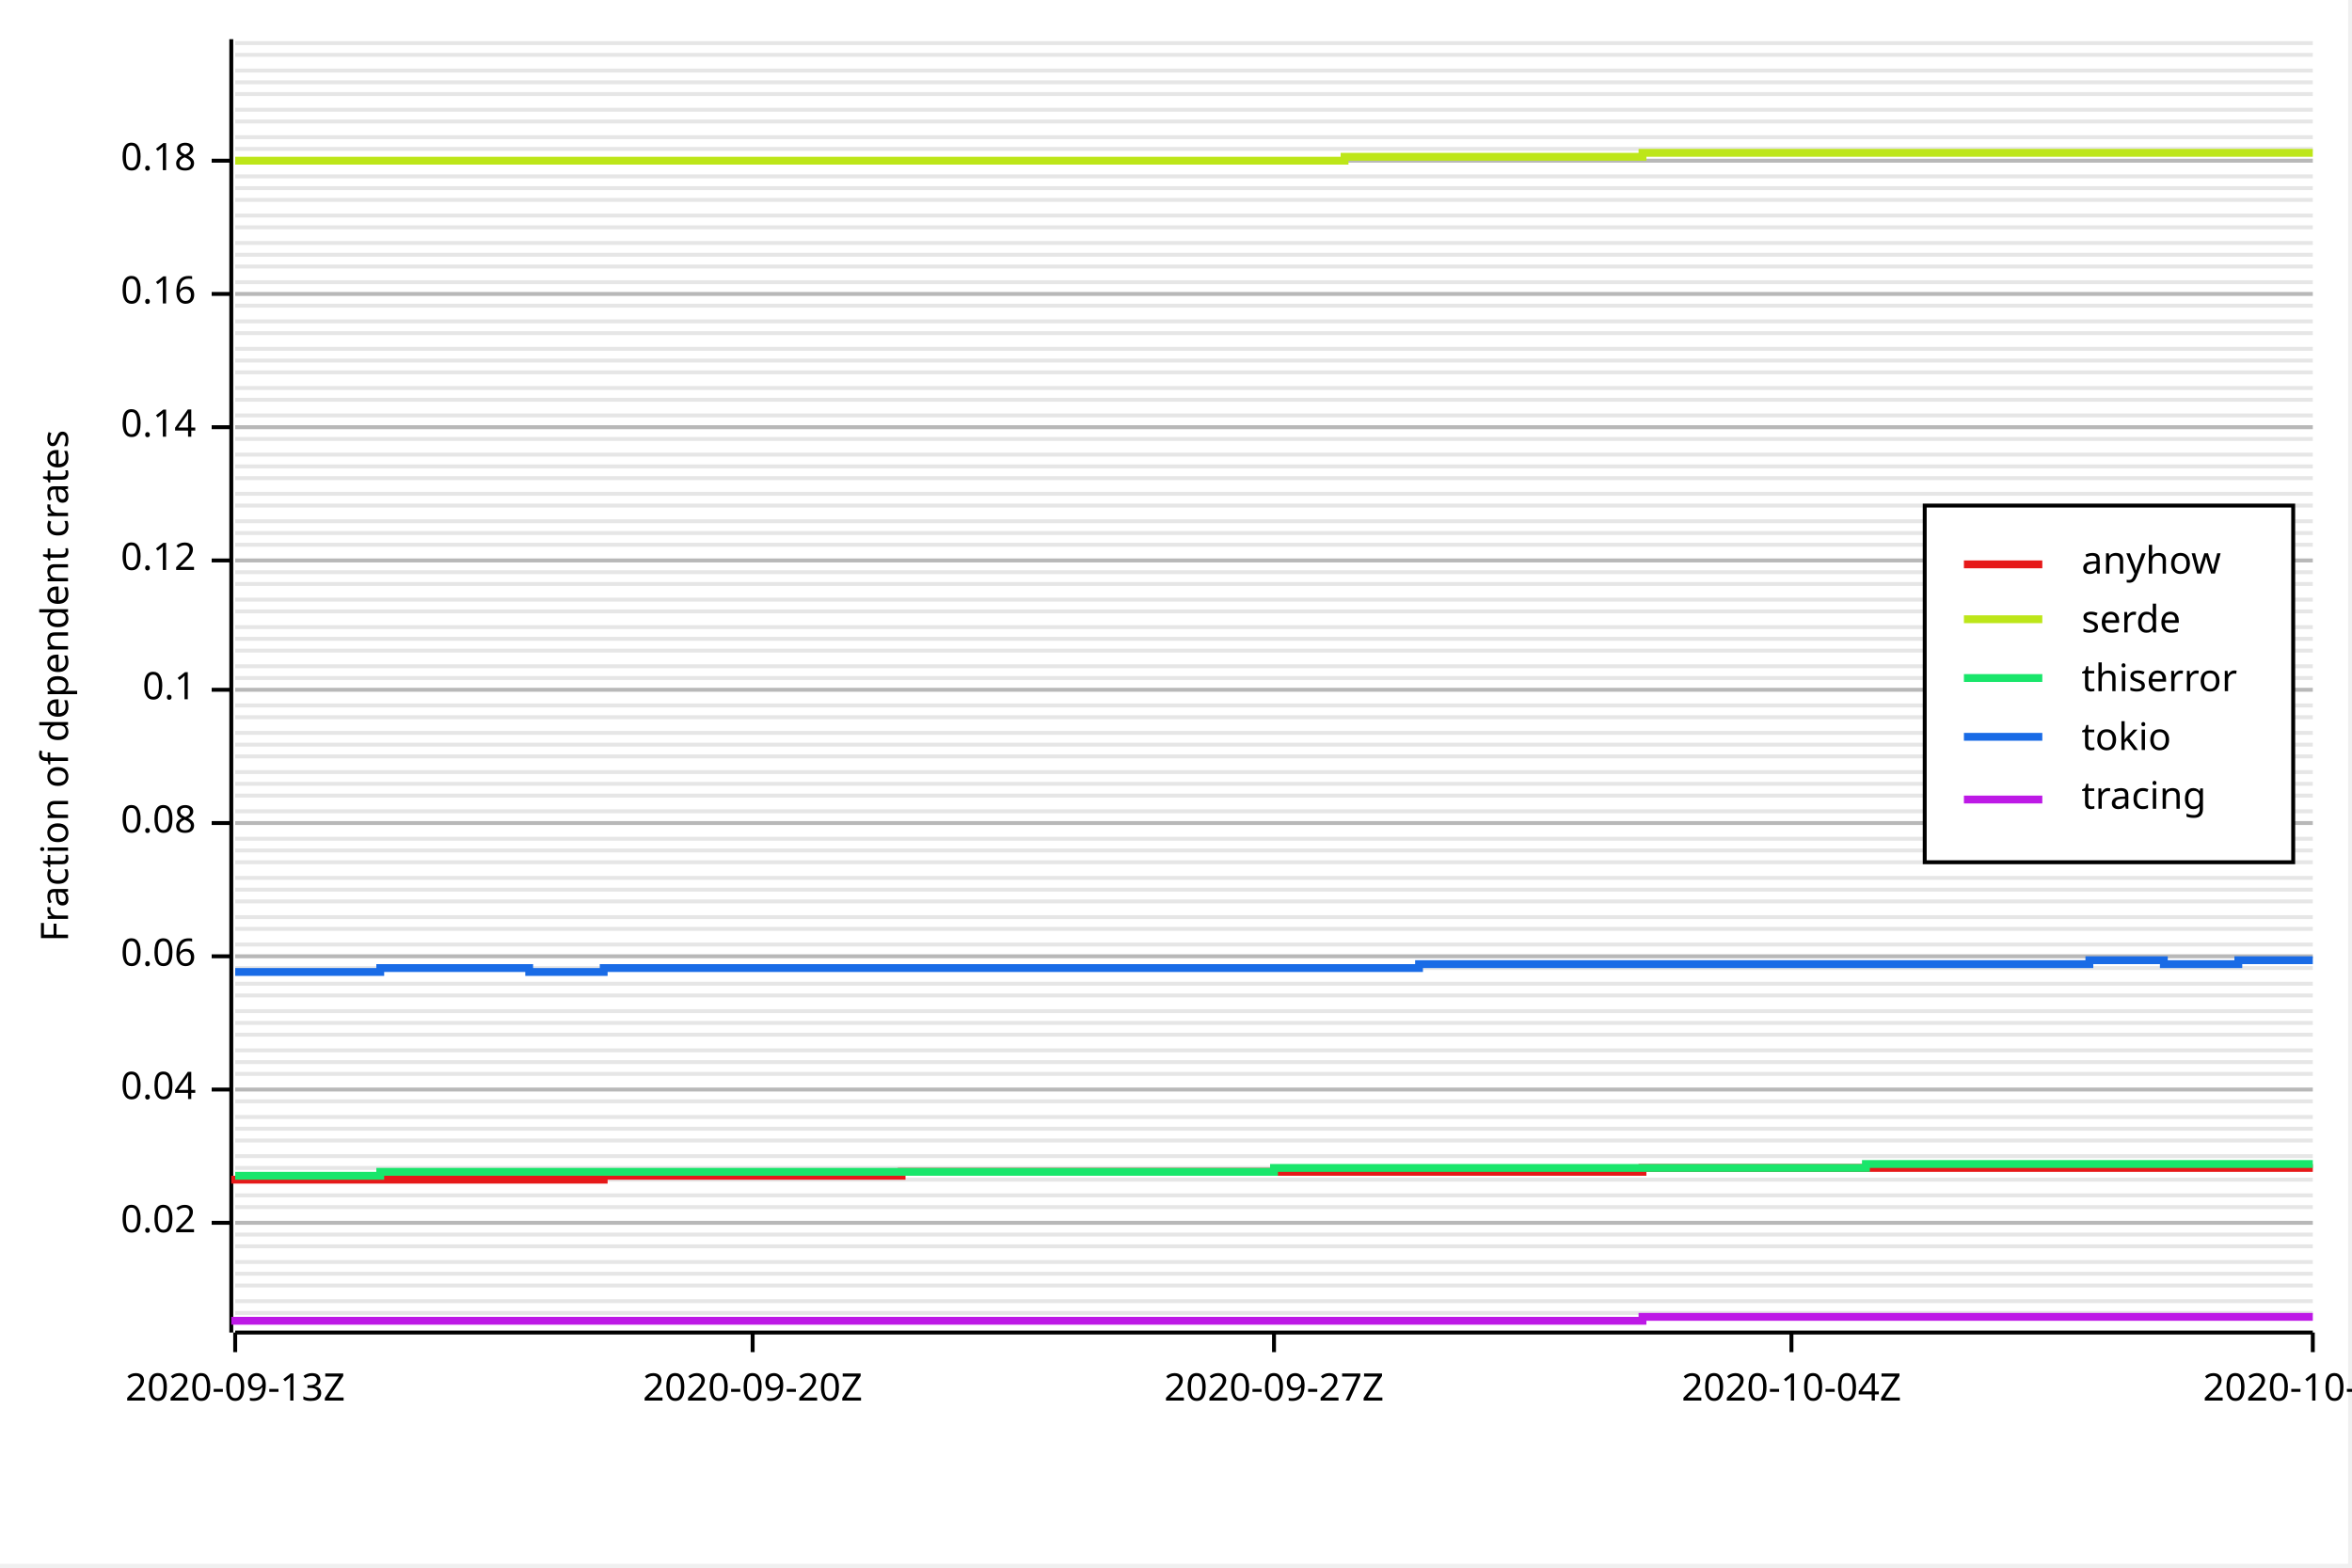
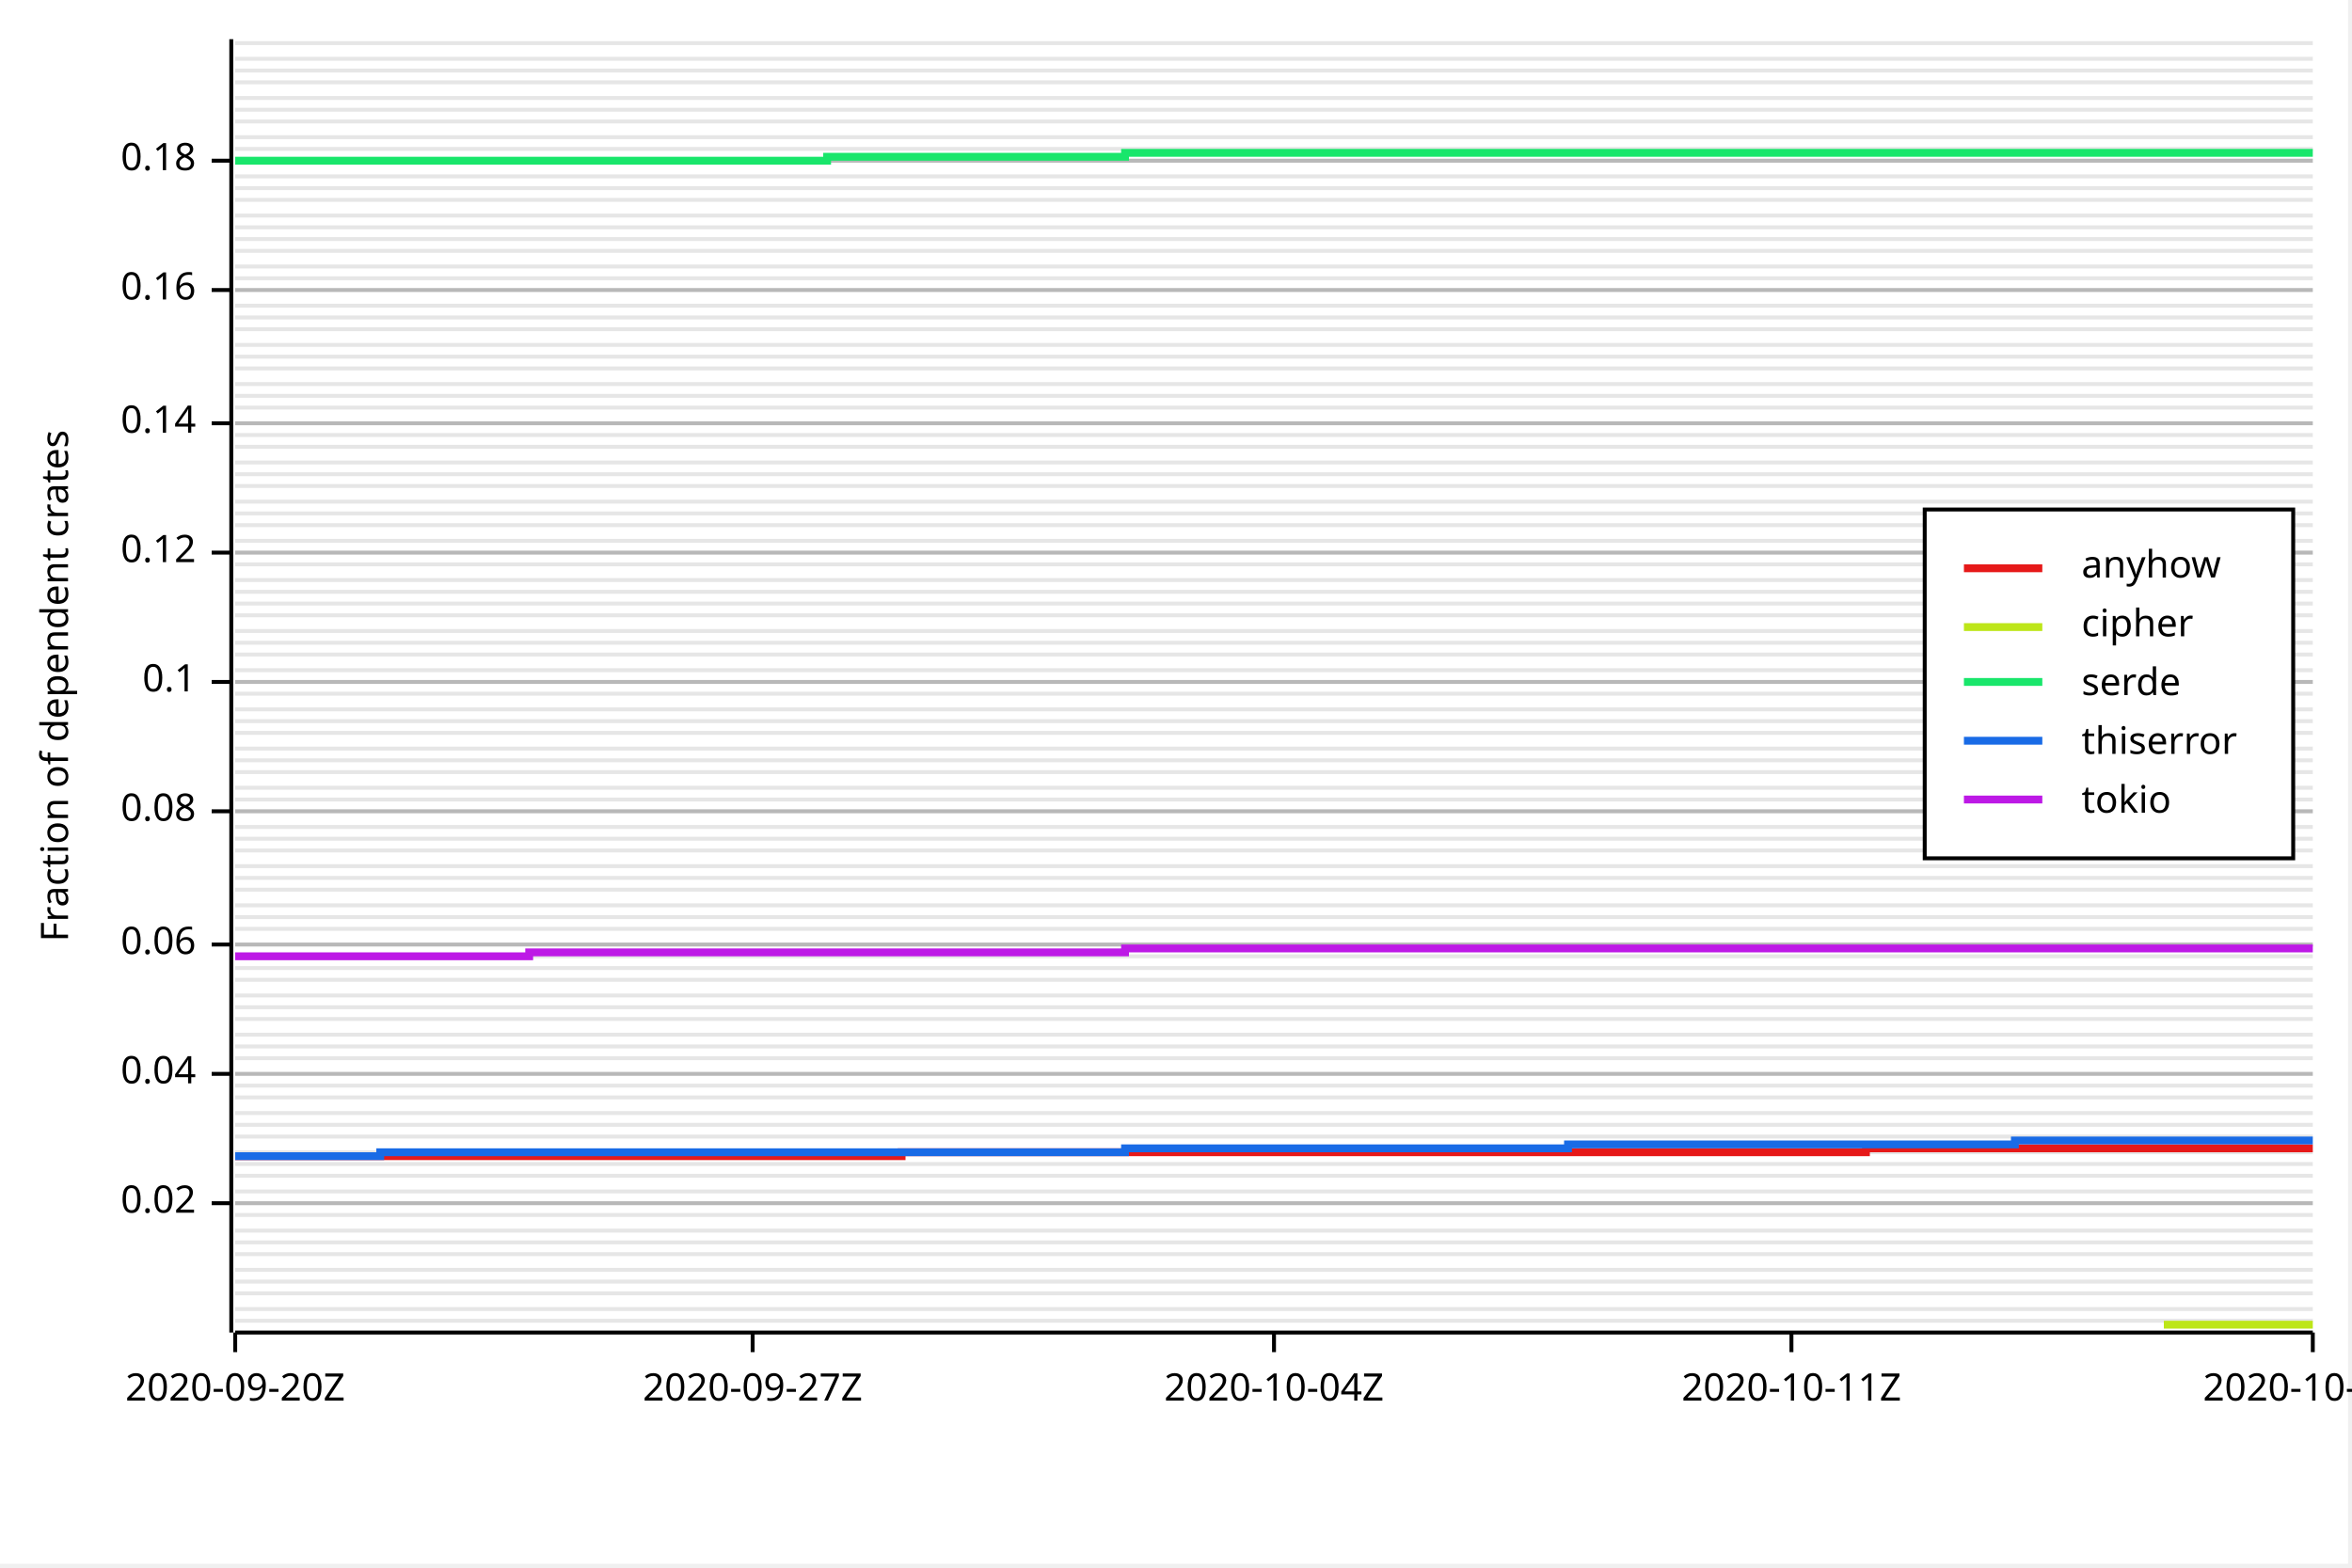
<svg xmlns="http://www.w3.org/2000/svg" width="600" height="400">
  <rect x="0" y="0" width="599" height="399" opacity="1" fill="#FFFFFF" stroke="none" />
-   <line opacity="0.1" stroke="#000000" stroke-width="1" x1="60" y1="335" x2="590" y2="335" />
-   <line opacity="0.1" stroke="#000000" stroke-width="1" x1="60" y1="332" x2="590" y2="332" />
-   <line opacity="0.1" stroke="#000000" stroke-width="1" x1="60" y1="328" x2="590" y2="328" />
-   <line opacity="0.1" stroke="#000000" stroke-width="1" x1="60" y1="325" x2="590" y2="325" />
-   <line opacity="0.1" stroke="#000000" stroke-width="1" x1="60" y1="322" x2="590" y2="322" />
-   <line opacity="0.1" stroke="#000000" stroke-width="1" x1="60" y1="318" x2="590" y2="318" />
-   <line opacity="0.1" stroke="#000000" stroke-width="1" x1="60" y1="315" x2="590" y2="315" />
-   <line opacity="0.1" stroke="#000000" stroke-width="1" x1="60" y1="312" x2="590" y2="312" />
-   <line opacity="0.1" stroke="#000000" stroke-width="1" x1="60" y1="308" x2="590" y2="308" />
-   <line opacity="0.1" stroke="#000000" stroke-width="1" x1="60" y1="305" x2="590" y2="305" />
-   <line opacity="0.1" stroke="#000000" stroke-width="1" x1="60" y1="301" x2="590" y2="301" />
-   <line opacity="0.1" stroke="#000000" stroke-width="1" x1="60" y1="298" x2="590" y2="298" />
-   <line opacity="0.1" stroke="#000000" stroke-width="1" x1="60" y1="295" x2="590" y2="295" />
-   <line opacity="0.1" stroke="#000000" stroke-width="1" x1="60" y1="291" x2="590" y2="291" />
-   <line opacity="0.1" stroke="#000000" stroke-width="1" x1="60" y1="288" x2="590" y2="288" />
-   <line opacity="0.1" stroke="#000000" stroke-width="1" x1="60" y1="285" x2="590" y2="285" />
-   <line opacity="0.1" stroke="#000000" stroke-width="1" x1="60" y1="281" x2="590" y2="281" />
-   <line opacity="0.1" stroke="#000000" stroke-width="1" x1="60" y1="278" x2="590" y2="278" />
+   <line opacity="0.1" stroke="#000000" stroke-width="1" x1="60" y1="337" x2="590" y2="337" />
+   <line opacity="0.1" stroke="#000000" stroke-width="1" x1="60" y1="334" x2="590" y2="334" />
+   <line opacity="0.1" stroke="#000000" stroke-width="1" x1="60" y1="330" x2="590" y2="330" />
+   <line opacity="0.1" stroke="#000000" stroke-width="1" x1="60" y1="327" x2="590" y2="327" />
+   <line opacity="0.1" stroke="#000000" stroke-width="1" x1="60" y1="324" x2="590" y2="324" />
+   <line opacity="0.1" stroke="#000000" stroke-width="1" x1="60" y1="320" x2="590" y2="320" />
+   <line opacity="0.1" stroke="#000000" stroke-width="1" x1="60" y1="317" x2="590" y2="317" />
+   <line opacity="0.1" stroke="#000000" stroke-width="1" x1="60" y1="314" x2="590" y2="314" />
+   <line opacity="0.1" stroke="#000000" stroke-width="1" x1="60" y1="310" x2="590" y2="310" />
+   <line opacity="0.1" stroke="#000000" stroke-width="1" x1="60" y1="307" x2="590" y2="307" />
+   <line opacity="0.1" stroke="#000000" stroke-width="1" x1="60" y1="304" x2="590" y2="304" />
+   <line opacity="0.1" stroke="#000000" stroke-width="1" x1="60" y1="300" x2="590" y2="300" />
+   <line opacity="0.1" stroke="#000000" stroke-width="1" x1="60" y1="297" x2="590" y2="297" />
+   <line opacity="0.1" stroke="#000000" stroke-width="1" x1="60" y1="294" x2="590" y2="294" />
+   <line opacity="0.1" stroke="#000000" stroke-width="1" x1="60" y1="290" x2="590" y2="290" />
+   <line opacity="0.1" stroke="#000000" stroke-width="1" x1="60" y1="287" x2="590" y2="287" />
+   <line opacity="0.1" stroke="#000000" stroke-width="1" x1="60" y1="284" x2="590" y2="284" />
+   <line opacity="0.1" stroke="#000000" stroke-width="1" x1="60" y1="280" x2="590" y2="280" />
+   <line opacity="0.1" stroke="#000000" stroke-width="1" x1="60" y1="277" x2="590" y2="277" />
  <line opacity="0.1" stroke="#000000" stroke-width="1" x1="60" y1="274" x2="590" y2="274" />
-   <line opacity="0.1" stroke="#000000" stroke-width="1" x1="60" y1="271" x2="590" y2="271" />
-   <line opacity="0.1" stroke="#000000" stroke-width="1" x1="60" y1="268" x2="590" y2="268" />
+   <line opacity="0.1" stroke="#000000" stroke-width="1" x1="60" y1="270" x2="590" y2="270" />
+   <line opacity="0.1" stroke="#000000" stroke-width="1" x1="60" y1="267" x2="590" y2="267" />
  <line opacity="0.1" stroke="#000000" stroke-width="1" x1="60" y1="264" x2="590" y2="264" />
-   <line opacity="0.1" stroke="#000000" stroke-width="1" x1="60" y1="261" x2="590" y2="261" />
-   <line opacity="0.1" stroke="#000000" stroke-width="1" x1="60" y1="258" x2="590" y2="258" />
+   <line opacity="0.1" stroke="#000000" stroke-width="1" x1="60" y1="260" x2="590" y2="260" />
+   <line opacity="0.1" stroke="#000000" stroke-width="1" x1="60" y1="257" x2="590" y2="257" />
  <line opacity="0.1" stroke="#000000" stroke-width="1" x1="60" y1="254" x2="590" y2="254" />
-   <line opacity="0.1" stroke="#000000" stroke-width="1" x1="60" y1="251" x2="590" y2="251" />
+   <line opacity="0.1" stroke="#000000" stroke-width="1" x1="60" y1="250" x2="590" y2="250" />
  <line opacity="0.1" stroke="#000000" stroke-width="1" x1="60" y1="247" x2="590" y2="247" />
  <line opacity="0.1" stroke="#000000" stroke-width="1" x1="60" y1="244" x2="590" y2="244" />
  <line opacity="0.1" stroke="#000000" stroke-width="1" x1="60" y1="241" x2="590" y2="241" />
  <line opacity="0.1" stroke="#000000" stroke-width="1" x1="60" y1="237" x2="590" y2="237" />
  <line opacity="0.1" stroke="#000000" stroke-width="1" x1="60" y1="234" x2="590" y2="234" />
-   <line opacity="0.1" stroke="#000000" stroke-width="1" x1="60" y1="230" x2="590" y2="230" />
+   <line opacity="0.1" stroke="#000000" stroke-width="1" x1="60" y1="231" x2="590" y2="231" />
  <line opacity="0.1" stroke="#000000" stroke-width="1" x1="60" y1="227" x2="590" y2="227" />
  <line opacity="0.1" stroke="#000000" stroke-width="1" x1="60" y1="224" x2="590" y2="224" />
-   <line opacity="0.1" stroke="#000000" stroke-width="1" x1="60" y1="220" x2="590" y2="220" />
+   <line opacity="0.1" stroke="#000000" stroke-width="1" x1="60" y1="221" x2="590" y2="221" />
  <line opacity="0.1" stroke="#000000" stroke-width="1" x1="60" y1="217" x2="590" y2="217" />
  <line opacity="0.1" stroke="#000000" stroke-width="1" x1="60" y1="214" x2="590" y2="214" />
-   <line opacity="0.1" stroke="#000000" stroke-width="1" x1="60" y1="210" x2="590" y2="210" />
+   <line opacity="0.1" stroke="#000000" stroke-width="1" x1="60" y1="211" x2="590" y2="211" />
  <line opacity="0.1" stroke="#000000" stroke-width="1" x1="60" y1="207" x2="590" y2="207" />
-   <line opacity="0.1" stroke="#000000" stroke-width="1" x1="60" y1="203" x2="590" y2="203" />
-   <line opacity="0.1" stroke="#000000" stroke-width="1" x1="60" y1="200" x2="590" y2="200" />
+   <line opacity="0.1" stroke="#000000" stroke-width="1" x1="60" y1="204" x2="590" y2="204" />
+   <line opacity="0.1" stroke="#000000" stroke-width="1" x1="60" y1="201" x2="590" y2="201" />
  <line opacity="0.1" stroke="#000000" stroke-width="1" x1="60" y1="197" x2="590" y2="197" />
-   <line opacity="0.1" stroke="#000000" stroke-width="1" x1="60" y1="193" x2="590" y2="193" />
-   <line opacity="0.1" stroke="#000000" stroke-width="1" x1="60" y1="190" x2="590" y2="190" />
+   <line opacity="0.1" stroke="#000000" stroke-width="1" x1="60" y1="194" x2="590" y2="194" />
+   <line opacity="0.1" stroke="#000000" stroke-width="1" x1="60" y1="191" x2="590" y2="191" />
  <line opacity="0.1" stroke="#000000" stroke-width="1" x1="60" y1="187" x2="590" y2="187" />
-   <line opacity="0.1" stroke="#000000" stroke-width="1" x1="60" y1="183" x2="590" y2="183" />
-   <line opacity="0.1" stroke="#000000" stroke-width="1" x1="60" y1="180" x2="590" y2="180" />
-   <line opacity="0.1" stroke="#000000" stroke-width="1" x1="60" y1="176" x2="590" y2="176" />
-   <line opacity="0.1" stroke="#000000" stroke-width="1" x1="60" y1="173" x2="590" y2="173" />
-   <line opacity="0.1" stroke="#000000" stroke-width="1" x1="60" y1="170" x2="590" y2="170" />
-   <line opacity="0.1" stroke="#000000" stroke-width="1" x1="60" y1="166" x2="590" y2="166" />
-   <line opacity="0.1" stroke="#000000" stroke-width="1" x1="60" y1="163" x2="590" y2="163" />
-   <line opacity="0.1" stroke="#000000" stroke-width="1" x1="60" y1="160" x2="590" y2="160" />
-   <line opacity="0.1" stroke="#000000" stroke-width="1" x1="60" y1="156" x2="590" y2="156" />
-   <line opacity="0.1" stroke="#000000" stroke-width="1" x1="60" y1="153" x2="590" y2="153" />
-   <line opacity="0.1" stroke="#000000" stroke-width="1" x1="60" y1="149" x2="590" y2="149" />
-   <line opacity="0.1" stroke="#000000" stroke-width="1" x1="60" y1="146" x2="590" y2="146" />
-   <line opacity="0.1" stroke="#000000" stroke-width="1" x1="60" y1="143" x2="590" y2="143" />
-   <line opacity="0.1" stroke="#000000" stroke-width="1" x1="60" y1="139" x2="590" y2="139" />
-   <line opacity="0.1" stroke="#000000" stroke-width="1" x1="60" y1="136" x2="590" y2="136" />
-   <line opacity="0.1" stroke="#000000" stroke-width="1" x1="60" y1="133" x2="590" y2="133" />
-   <line opacity="0.1" stroke="#000000" stroke-width="1" x1="60" y1="129" x2="590" y2="129" />
-   <line opacity="0.1" stroke="#000000" stroke-width="1" x1="60" y1="126" x2="590" y2="126" />
-   <line opacity="0.1" stroke="#000000" stroke-width="1" x1="60" y1="122" x2="590" y2="122" />
-   <line opacity="0.1" stroke="#000000" stroke-width="1" x1="60" y1="119" x2="590" y2="119" />
-   <line opacity="0.1" stroke="#000000" stroke-width="1" x1="60" y1="116" x2="590" y2="116" />
-   <line opacity="0.1" stroke="#000000" stroke-width="1" x1="60" y1="112" x2="590" y2="112" />
-   <line opacity="0.1" stroke="#000000" stroke-width="1" x1="60" y1="109" x2="590" y2="109" />
-   <line opacity="0.1" stroke="#000000" stroke-width="1" x1="60" y1="106" x2="590" y2="106" />
-   <line opacity="0.1" stroke="#000000" stroke-width="1" x1="60" y1="102" x2="590" y2="102" />
-   <line opacity="0.1" stroke="#000000" stroke-width="1" x1="60" y1="99" x2="590" y2="99" />
-   <line opacity="0.1" stroke="#000000" stroke-width="1" x1="60" y1="95" x2="590" y2="95" />
-   <line opacity="0.1" stroke="#000000" stroke-width="1" x1="60" y1="92" x2="590" y2="92" />
-   <line opacity="0.1" stroke="#000000" stroke-width="1" x1="60" y1="89" x2="590" y2="89" />
-   <line opacity="0.1" stroke="#000000" stroke-width="1" x1="60" y1="85" x2="590" y2="85" />
-   <line opacity="0.1" stroke="#000000" stroke-width="1" x1="60" y1="82" x2="590" y2="82" />
+   <line opacity="0.1" stroke="#000000" stroke-width="1" x1="60" y1="184" x2="590" y2="184" />
+   <line opacity="0.1" stroke="#000000" stroke-width="1" x1="60" y1="181" x2="590" y2="181" />
+   <line opacity="0.1" stroke="#000000" stroke-width="1" x1="60" y1="177" x2="590" y2="177" />
+   <line opacity="0.1" stroke="#000000" stroke-width="1" x1="60" y1="174" x2="590" y2="174" />
+   <line opacity="0.1" stroke="#000000" stroke-width="1" x1="60" y1="171" x2="590" y2="171" />
+   <line opacity="0.1" stroke="#000000" stroke-width="1" x1="60" y1="167" x2="590" y2="167" />
+   <line opacity="0.1" stroke="#000000" stroke-width="1" x1="60" y1="164" x2="590" y2="164" />
+   <line opacity="0.1" stroke="#000000" stroke-width="1" x1="60" y1="161" x2="590" y2="161" />
+   <line opacity="0.1" stroke="#000000" stroke-width="1" x1="60" y1="157" x2="590" y2="157" />
+   <line opacity="0.1" stroke="#000000" stroke-width="1" x1="60" y1="154" x2="590" y2="154" />
+   <line opacity="0.1" stroke="#000000" stroke-width="1" x1="60" y1="151" x2="590" y2="151" />
+   <line opacity="0.1" stroke="#000000" stroke-width="1" x1="60" y1="148" x2="590" y2="148" />
+   <line opacity="0.1" stroke="#000000" stroke-width="1" x1="60" y1="144" x2="590" y2="144" />
+   <line opacity="0.1" stroke="#000000" stroke-width="1" x1="60" y1="141" x2="590" y2="141" />
+   <line opacity="0.1" stroke="#000000" stroke-width="1" x1="60" y1="138" x2="590" y2="138" />
+   <line opacity="0.1" stroke="#000000" stroke-width="1" x1="60" y1="134" x2="590" y2="134" />
+   <line opacity="0.1" stroke="#000000" stroke-width="1" x1="60" y1="131" x2="590" y2="131" />
+   <line opacity="0.1" stroke="#000000" stroke-width="1" x1="60" y1="128" x2="590" y2="128" />
+   <line opacity="0.1" stroke="#000000" stroke-width="1" x1="60" y1="124" x2="590" y2="124" />
+   <line opacity="0.1" stroke="#000000" stroke-width="1" x1="60" y1="121" x2="590" y2="121" />
+   <line opacity="0.1" stroke="#000000" stroke-width="1" x1="60" y1="118" x2="590" y2="118" />
+   <line opacity="0.1" stroke="#000000" stroke-width="1" x1="60" y1="114" x2="590" y2="114" />
+   <line opacity="0.1" stroke="#000000" stroke-width="1" x1="60" y1="111" x2="590" y2="111" />
+   <line opacity="0.1" stroke="#000000" stroke-width="1" x1="60" y1="108" x2="590" y2="108" />
+   <line opacity="0.1" stroke="#000000" stroke-width="1" x1="60" y1="104" x2="590" y2="104" />
+   <line opacity="0.1" stroke="#000000" stroke-width="1" x1="60" y1="101" x2="590" y2="101" />
+   <line opacity="0.1" stroke="#000000" stroke-width="1" x1="60" y1="98" x2="590" y2="98" />
+   <line opacity="0.1" stroke="#000000" stroke-width="1" x1="60" y1="94" x2="590" y2="94" />
+   <line opacity="0.1" stroke="#000000" stroke-width="1" x1="60" y1="91" x2="590" y2="91" />
+   <line opacity="0.1" stroke="#000000" stroke-width="1" x1="60" y1="88" x2="590" y2="88" />
+   <line opacity="0.1" stroke="#000000" stroke-width="1" x1="60" y1="84" x2="590" y2="84" />
+   <line opacity="0.1" stroke="#000000" stroke-width="1" x1="60" y1="81" x2="590" y2="81" />
  <line opacity="0.1" stroke="#000000" stroke-width="1" x1="60" y1="78" x2="590" y2="78" />
-   <line opacity="0.1" stroke="#000000" stroke-width="1" x1="60" y1="75" x2="590" y2="75" />
-   <line opacity="0.1" stroke="#000000" stroke-width="1" x1="60" y1="72" x2="590" y2="72" />
+   <line opacity="0.1" stroke="#000000" stroke-width="1" x1="60" y1="74" x2="590" y2="74" />
+   <line opacity="0.1" stroke="#000000" stroke-width="1" x1="60" y1="71" x2="590" y2="71" />
  <line opacity="0.1" stroke="#000000" stroke-width="1" x1="60" y1="68" x2="590" y2="68" />
-   <line opacity="0.1" stroke="#000000" stroke-width="1" x1="60" y1="65" x2="590" y2="65" />
-   <line opacity="0.1" stroke="#000000" stroke-width="1" x1="60" y1="62" x2="590" y2="62" />
+   <line opacity="0.1" stroke="#000000" stroke-width="1" x1="60" y1="64" x2="590" y2="64" />
+   <line opacity="0.1" stroke="#000000" stroke-width="1" x1="60" y1="61" x2="590" y2="61" />
  <line opacity="0.1" stroke="#000000" stroke-width="1" x1="60" y1="58" x2="590" y2="58" />
  <line opacity="0.1" stroke="#000000" stroke-width="1" x1="60" y1="55" x2="590" y2="55" />
  <line opacity="0.1" stroke="#000000" stroke-width="1" x1="60" y1="51" x2="590" y2="51" />
  <line opacity="0.1" stroke="#000000" stroke-width="1" x1="60" y1="48" x2="590" y2="48" />
  <line opacity="0.1" stroke="#000000" stroke-width="1" x1="60" y1="45" x2="590" y2="45" />
  <line opacity="0.1" stroke="#000000" stroke-width="1" x1="60" y1="41" x2="590" y2="41" />
  <line opacity="0.1" stroke="#000000" stroke-width="1" x1="60" y1="38" x2="590" y2="38" />
  <line opacity="0.1" stroke="#000000" stroke-width="1" x1="60" y1="35" x2="590" y2="35" />
  <line opacity="0.1" stroke="#000000" stroke-width="1" x1="60" y1="31" x2="590" y2="31" />
  <line opacity="0.1" stroke="#000000" stroke-width="1" x1="60" y1="28" x2="590" y2="28" />
-   <line opacity="0.1" stroke="#000000" stroke-width="1" x1="60" y1="24" x2="590" y2="24" />
+   <line opacity="0.1" stroke="#000000" stroke-width="1" x1="60" y1="25" x2="590" y2="25" />
  <line opacity="0.1" stroke="#000000" stroke-width="1" x1="60" y1="21" x2="590" y2="21" />
  <line opacity="0.1" stroke="#000000" stroke-width="1" x1="60" y1="18" x2="590" y2="18" />
-   <line opacity="0.1" stroke="#000000" stroke-width="1" x1="60" y1="14" x2="590" y2="14" />
+   <line opacity="0.1" stroke="#000000" stroke-width="1" x1="60" y1="15" x2="590" y2="15" />
  <line opacity="0.1" stroke="#000000" stroke-width="1" x1="60" y1="11" x2="590" y2="11" />
  <text x="10" y="175" dy="0.76em" text-anchor="middle" font-family="sans-serif" font-size="9.677" opacity="1" fill="#000000" transform="rotate(270, 10, 175)">
Fraction of dependent crates
</text>
-   <line opacity="0.2" stroke="#000000" stroke-width="1" x1="60" y1="312" x2="590" y2="312" />
-   <line opacity="0.2" stroke="#000000" stroke-width="1" x1="60" y1="278" x2="590" y2="278" />
-   <line opacity="0.2" stroke="#000000" stroke-width="1" x1="60" y1="244" x2="590" y2="244" />
-   <line opacity="0.2" stroke="#000000" stroke-width="1" x1="60" y1="210" x2="590" y2="210" />
-   <line opacity="0.2" stroke="#000000" stroke-width="1" x1="60" y1="176" x2="590" y2="176" />
-   <line opacity="0.2" stroke="#000000" stroke-width="1" x1="60" y1="143" x2="590" y2="143" />
-   <line opacity="0.2" stroke="#000000" stroke-width="1" x1="60" y1="109" x2="590" y2="109" />
-   <line opacity="0.2" stroke="#000000" stroke-width="1" x1="60" y1="75" x2="590" y2="75" />
+   <line opacity="0.2" stroke="#000000" stroke-width="1" x1="60" y1="307" x2="590" y2="307" />
+   <line opacity="0.2" stroke="#000000" stroke-width="1" x1="60" y1="274" x2="590" y2="274" />
+   <line opacity="0.2" stroke="#000000" stroke-width="1" x1="60" y1="241" x2="590" y2="241" />
+   <line opacity="0.2" stroke="#000000" stroke-width="1" x1="60" y1="207" x2="590" y2="207" />
+   <line opacity="0.2" stroke="#000000" stroke-width="1" x1="60" y1="174" x2="590" y2="174" />
+   <line opacity="0.2" stroke="#000000" stroke-width="1" x1="60" y1="141" x2="590" y2="141" />
+   <line opacity="0.2" stroke="#000000" stroke-width="1" x1="60" y1="108" x2="590" y2="108" />
+   <line opacity="0.2" stroke="#000000" stroke-width="1" x1="60" y1="74" x2="590" y2="74" />
  <line opacity="0.2" stroke="#000000" stroke-width="1" x1="60" y1="41" x2="590" y2="41" />
  <polyline fill="none" opacity="1" stroke="#000000" stroke-width="1" points="59,10 59,340 " />
-   <text x="50" y="312" dy="0.5ex" text-anchor="end" font-family="sans-serif" font-size="9.677" opacity="1" fill="#000000">
+   <text x="50" y="307" dy="0.5ex" text-anchor="end" font-family="sans-serif" font-size="9.677" opacity="1" fill="#000000">
0.02
</text>
-   <polyline fill="none" opacity="1" stroke="#000000" stroke-width="1" points="54,312 59,312 " />
-   <text x="50" y="278" dy="0.5ex" text-anchor="end" font-family="sans-serif" font-size="9.677" opacity="1" fill="#000000">
+   <polyline fill="none" opacity="1" stroke="#000000" stroke-width="1" points="54,307 59,307 " />
+   <text x="50" y="274" dy="0.5ex" text-anchor="end" font-family="sans-serif" font-size="9.677" opacity="1" fill="#000000">
0.04
</text>
-   <polyline fill="none" opacity="1" stroke="#000000" stroke-width="1" points="54,278 59,278 " />
-   <text x="50" y="244" dy="0.5ex" text-anchor="end" font-family="sans-serif" font-size="9.677" opacity="1" fill="#000000">
+   <polyline fill="none" opacity="1" stroke="#000000" stroke-width="1" points="54,274 59,274 " />
+   <text x="50" y="241" dy="0.5ex" text-anchor="end" font-family="sans-serif" font-size="9.677" opacity="1" fill="#000000">
0.06
</text>
-   <polyline fill="none" opacity="1" stroke="#000000" stroke-width="1" points="54,244 59,244 " />
-   <text x="50" y="210" dy="0.5ex" text-anchor="end" font-family="sans-serif" font-size="9.677" opacity="1" fill="#000000">
+   <polyline fill="none" opacity="1" stroke="#000000" stroke-width="1" points="54,241 59,241 " />
+   <text x="50" y="207" dy="0.5ex" text-anchor="end" font-family="sans-serif" font-size="9.677" opacity="1" fill="#000000">
0.08
</text>
-   <polyline fill="none" opacity="1" stroke="#000000" stroke-width="1" points="54,210 59,210 " />
-   <text x="50" y="176" dy="0.5ex" text-anchor="end" font-family="sans-serif" font-size="9.677" opacity="1" fill="#000000">
+   <polyline fill="none" opacity="1" stroke="#000000" stroke-width="1" points="54,207 59,207 " />
+   <text x="50" y="174" dy="0.5ex" text-anchor="end" font-family="sans-serif" font-size="9.677" opacity="1" fill="#000000">
0.1
</text>
-   <polyline fill="none" opacity="1" stroke="#000000" stroke-width="1" points="54,176 59,176 " />
-   <text x="50" y="143" dy="0.5ex" text-anchor="end" font-family="sans-serif" font-size="9.677" opacity="1" fill="#000000">
+   <polyline fill="none" opacity="1" stroke="#000000" stroke-width="1" points="54,174 59,174 " />
+   <text x="50" y="141" dy="0.5ex" text-anchor="end" font-family="sans-serif" font-size="9.677" opacity="1" fill="#000000">
0.12
</text>
-   <polyline fill="none" opacity="1" stroke="#000000" stroke-width="1" points="54,143 59,143 " />
-   <text x="50" y="109" dy="0.5ex" text-anchor="end" font-family="sans-serif" font-size="9.677" opacity="1" fill="#000000">
+   <polyline fill="none" opacity="1" stroke="#000000" stroke-width="1" points="54,141 59,141 " />
+   <text x="50" y="108" dy="0.5ex" text-anchor="end" font-family="sans-serif" font-size="9.677" opacity="1" fill="#000000">
0.14
</text>
-   <polyline fill="none" opacity="1" stroke="#000000" stroke-width="1" points="54,109 59,109 " />
-   <text x="50" y="75" dy="0.5ex" text-anchor="end" font-family="sans-serif" font-size="9.677" opacity="1" fill="#000000">
+   <polyline fill="none" opacity="1" stroke="#000000" stroke-width="1" points="54,108 59,108 " />
+   <text x="50" y="74" dy="0.5ex" text-anchor="end" font-family="sans-serif" font-size="9.677" opacity="1" fill="#000000">
0.16
</text>
-   <polyline fill="none" opacity="1" stroke="#000000" stroke-width="1" points="54,75 59,75 " />
+   <polyline fill="none" opacity="1" stroke="#000000" stroke-width="1" points="54,74 59,74 " />
  <text x="50" y="41" dy="0.5ex" text-anchor="end" font-family="sans-serif" font-size="9.677" opacity="1" fill="#000000">
0.18
</text>
  <polyline fill="none" opacity="1" stroke="#000000" stroke-width="1" points="54,41 59,41 " />
  <polyline fill="none" opacity="1" stroke="#000000" stroke-width="1" points="60,340 590,340 " />
  <text x="60" y="350" dy="0.76em" text-anchor="middle" font-family="sans-serif" font-size="9.677" opacity="1" fill="#000000">
- 2020-09-13Z
+ 2020-09-20Z
</text>
  <polyline fill="none" opacity="1" stroke="#000000" stroke-width="1" points="60,340 60,345 " />
  <text x="192" y="350" dy="0.76em" text-anchor="middle" font-family="sans-serif" font-size="9.677" opacity="1" fill="#000000">
- 2020-09-20Z
+ 2020-09-27Z
</text>
  <polyline fill="none" opacity="1" stroke="#000000" stroke-width="1" points="192,340 192,345 " />
  <text x="325" y="350" dy="0.76em" text-anchor="middle" font-family="sans-serif" font-size="9.677" opacity="1" fill="#000000">
- 2020-09-27Z
+ 2020-10-04Z
</text>
  <polyline fill="none" opacity="1" stroke="#000000" stroke-width="1" points="325,340 325,345 " />
  <text x="457" y="350" dy="0.76em" text-anchor="middle" font-family="sans-serif" font-size="9.677" opacity="1" fill="#000000">
- 2020-10-04Z
+ 2020-10-11Z
</text>
  <polyline fill="none" opacity="1" stroke="#000000" stroke-width="1" points="457,340 457,345 " />
  <text x="590" y="350" dy="0.76em" text-anchor="middle" font-family="sans-serif" font-size="9.677" opacity="1" fill="#000000">
- 2020-10-11Z
+ 2020-10-18Z
</text>
  <polyline fill="none" opacity="1" stroke="#000000" stroke-width="1" points="590,340 590,345 " />
-   <polyline fill="none" opacity="1" stroke="#E61919" stroke-width="2" points="60,302 60,301 78,301 78,301 97,301 97,301 116,301 116,301 135,301 135,301 154,301 154,300 173,300 173,300 192,300 211,300 211,300 230,300 230,299 249,299 249,299 268,299 268,299 287,299 287,299 306,299 306,299 325,299 325,299 343,299 343,299 362,299 362,299 381,299 381,299 400,299 400,299 419,299 419,298 438,298 438,298 457,298 457,298 476,298 476,298 495,298 495,298 514,298 514,298 533,298 533,298 552,298 552,298 571,298 571,298 590,298 " />
-   <polyline fill="none" opacity="1" stroke="#BDE619" stroke-width="2" points="60,41 60,41 78,41 78,41 97,41 97,41 116,41 116,41 135,41 135,41 154,41 154,41 173,41 173,41 192,41 211,41 211,41 230,41 230,41 249,41 249,41 268,41 268,41 287,41 287,41 306,41 306,41 325,41 325,41 343,41 343,40 362,40 362,40 381,40 381,40 400,40 400,40 419,40 419,39 438,39 438,39 457,39 457,39 476,39 476,39 495,39 495,39 514,39 514,39 533,39 533,39 552,39 552,39 571,39 571,39 590,39 " />
-   <polyline fill="none" opacity="1" stroke="#19E66B" stroke-width="2" points="60,300 60,300 78,300 78,300 97,300 97,299 116,299 116,299 135,299 135,299 154,299 154,299 173,299 173,299 192,299 211,299 211,299 230,299 230,299 249,299 249,299 268,299 268,299 287,299 287,299 306,299 306,299 325,299 325,298 343,298 343,298 362,298 362,298 381,298 381,298 400,298 400,298 419,298 419,298 438,298 438,298 457,298 457,298 476,298 476,297 495,297 495,297 514,297 514,297 533,297 533,297 552,297 552,297 571,297 571,297 590,297 " />
-   <polyline fill="none" opacity="1" stroke="#196BE6" stroke-width="2" points="60,248 60,248 78,248 78,248 97,248 97,247 116,247 116,247 135,247 135,248 154,248 154,247 173,247 173,247 192,247 211,247 211,247 230,247 230,247 249,247 249,247 268,247 268,247 287,247 287,247 306,247 306,247 325,247 325,247 343,247 343,247 362,247 362,246 381,246 381,246 400,246 400,246 419,246 419,246 438,246 438,246 457,246 457,246 476,246 476,246 495,246 495,246 514,246 514,246 533,246 533,245 552,245 552,246 571,246 571,245 590,245 " />
-   <polyline fill="none" opacity="1" stroke="#BD19E6" stroke-width="2" points="60,338 60,337 78,337 78,337 97,337 97,337 116,337 116,337 135,337 135,337 154,337 154,337 173,337 173,337 192,337 211,337 211,337 230,337 230,337 249,337 249,337 268,337 268,337 287,337 287,337 306,337 306,337 325,337 325,337 343,337 343,337 362,337 362,337 381,337 381,337 400,337 400,337 419,337 419,336 438,336 438,336 457,336 457,336 476,336 476,336 495,336 495,336 514,336 514,336 533,336 533,336 552,336 552,336 571,336 571,336 590,336 " />
-   <rect x="491" y="129" width="94" height="91" opacity="1" fill="#FFFFFF" stroke="none" />
-   <rect x="491" y="129" width="94" height="91" opacity="1" fill="none" stroke="#000000" />
-   <text x="531" y="139" dy="0.76em" text-anchor="start" font-family="sans-serif" font-size="9.677" opacity="1" fill="#000000">
+   <polyline fill="none" opacity="1" stroke="#E61919" stroke-width="2" points="60,295 78,295 78,295 97,295 97,295 116,295 116,295 135,295 135,295 154,295 154,295 173,295 173,295 192,295 192,295 211,295 211,295 230,295 230,294 249,294 249,294 268,294 268,294 287,294 287,294 306,294 306,294 325,294 325,294 343,294 343,294 362,294 362,294 381,294 381,294 400,294 400,294 419,294 419,294 438,294 438,294 457,294 457,294 476,294 476,293 495,293 495,293 514,293 514,293 533,293 533,293 552,293 552,293 571,293 571,293 590,293 " />
+   <polyline fill="none" opacity="1" stroke="#BDE619" stroke-width="2" points="552,338 571,338 571,338 590,338 " />
+   <polyline fill="none" opacity="1" stroke="#19E66B" stroke-width="2" points="60,41 78,41 78,41 97,41 97,41 116,41 116,41 135,41 135,41 154,41 154,41 173,41 173,41 192,41 192,41 211,41 211,40 230,40 230,40 249,40 249,40 268,40 268,40 287,40 287,39 306,39 306,39 325,39 325,39 343,39 343,39 362,39 362,39 381,39 381,39 400,39 400,39 419,39 419,39 438,39 438,39 457,39 457,39 476,39 476,39 495,39 495,39 514,39 514,39 533,39 533,39 552,39 552,39 571,39 571,39 590,39 " />
+   <polyline fill="none" opacity="1" stroke="#196BE6" stroke-width="2" points="60,295 78,295 78,295 97,295 97,294 116,294 116,294 135,294 135,294 154,294 154,294 173,294 173,294 192,294 192,294 211,294 211,294 230,294 230,294 249,294 249,294 268,294 268,294 287,294 287,293 306,293 306,293 325,293 325,293 343,293 343,293 362,293 362,293 381,293 381,293 400,293 400,292 419,292 419,292 438,292 438,292 457,292 457,292 476,292 476,292 495,292 495,292 514,292 514,291 533,291 533,291 552,291 552,291 571,291 571,291 590,291 " />
+   <polyline fill="none" opacity="1" stroke="#BD19E6" stroke-width="2" points="60,244 78,244 78,244 97,244 97,244 116,244 116,244 135,244 135,243 154,243 154,243 173,243 173,243 192,243 192,243 211,243 211,243 230,243 230,243 249,243 249,243 268,243 268,243 287,243 287,242 306,242 306,242 325,242 325,242 343,242 343,242 362,242 362,242 381,242 381,242 400,242 400,242 419,242 419,242 438,242 438,242 457,242 457,242 476,242 476,242 495,242 495,242 514,242 514,242 533,242 533,242 552,242 552,242 571,242 571,242 590,242 " />
+   <rect x="491" y="130" width="94" height="89" opacity="1" fill="#FFFFFF" stroke="none" />
+   <rect x="491" y="130" width="94" height="89" opacity="1" fill="none" stroke="#000000" />
+   <text x="531" y="140" dy="0.76em" text-anchor="start" font-family="sans-serif" font-size="9.677" opacity="1" fill="#000000">
anyhow
</text>
-   <text x="531" y="154" dy="0.76em" text-anchor="start" font-family="sans-serif" font-size="9.677" opacity="1" fill="#000000">
+   <text x="531" y="155" dy="0.76em" text-anchor="start" font-family="sans-serif" font-size="9.677" opacity="1" fill="#000000">
+ cipher
+ </text>
+   <text x="531" y="170" dy="0.76em" text-anchor="start" font-family="sans-serif" font-size="9.677" opacity="1" fill="#000000">
serde
</text>
-   <text x="531" y="169" dy="0.76em" text-anchor="start" font-family="sans-serif" font-size="9.677" opacity="1" fill="#000000">
+   <text x="531" y="185" dy="0.76em" text-anchor="start" font-family="sans-serif" font-size="9.677" opacity="1" fill="#000000">
thiserror
</text>
-   <text x="531" y="184" dy="0.76em" text-anchor="start" font-family="sans-serif" font-size="9.677" opacity="1" fill="#000000">
+   <text x="531" y="200" dy="0.76em" text-anchor="start" font-family="sans-serif" font-size="9.677" opacity="1" fill="#000000">
tokio
</text>
-   <text x="531" y="199" dy="0.76em" text-anchor="start" font-family="sans-serif" font-size="9.677" opacity="1" fill="#000000">
- tracing
- </text>
-   <polyline fill="none" opacity="1" stroke="#E61919" stroke-width="2" points="501,144 521,144 " />
-   <polyline fill="none" opacity="1" stroke="#BDE619" stroke-width="2" points="501,158 521,158 " />
-   <polyline fill="none" opacity="1" stroke="#19E66B" stroke-width="2" points="501,173 521,173 " />
-   <polyline fill="none" opacity="1" stroke="#196BE6" stroke-width="2" points="501,188 521,188 " />
+   <polyline fill="none" opacity="1" stroke="#E61919" stroke-width="2" points="501,145 521,145 " />
+   <polyline fill="none" opacity="1" stroke="#BDE619" stroke-width="2" points="501,160 521,160 " />
+   <polyline fill="none" opacity="1" stroke="#19E66B" stroke-width="2" points="501,174 521,174 " />
+   <polyline fill="none" opacity="1" stroke="#196BE6" stroke-width="2" points="501,189 521,189 " />
  <polyline fill="none" opacity="1" stroke="#BD19E6" stroke-width="2" points="501,204 521,204 " />
</svg>
